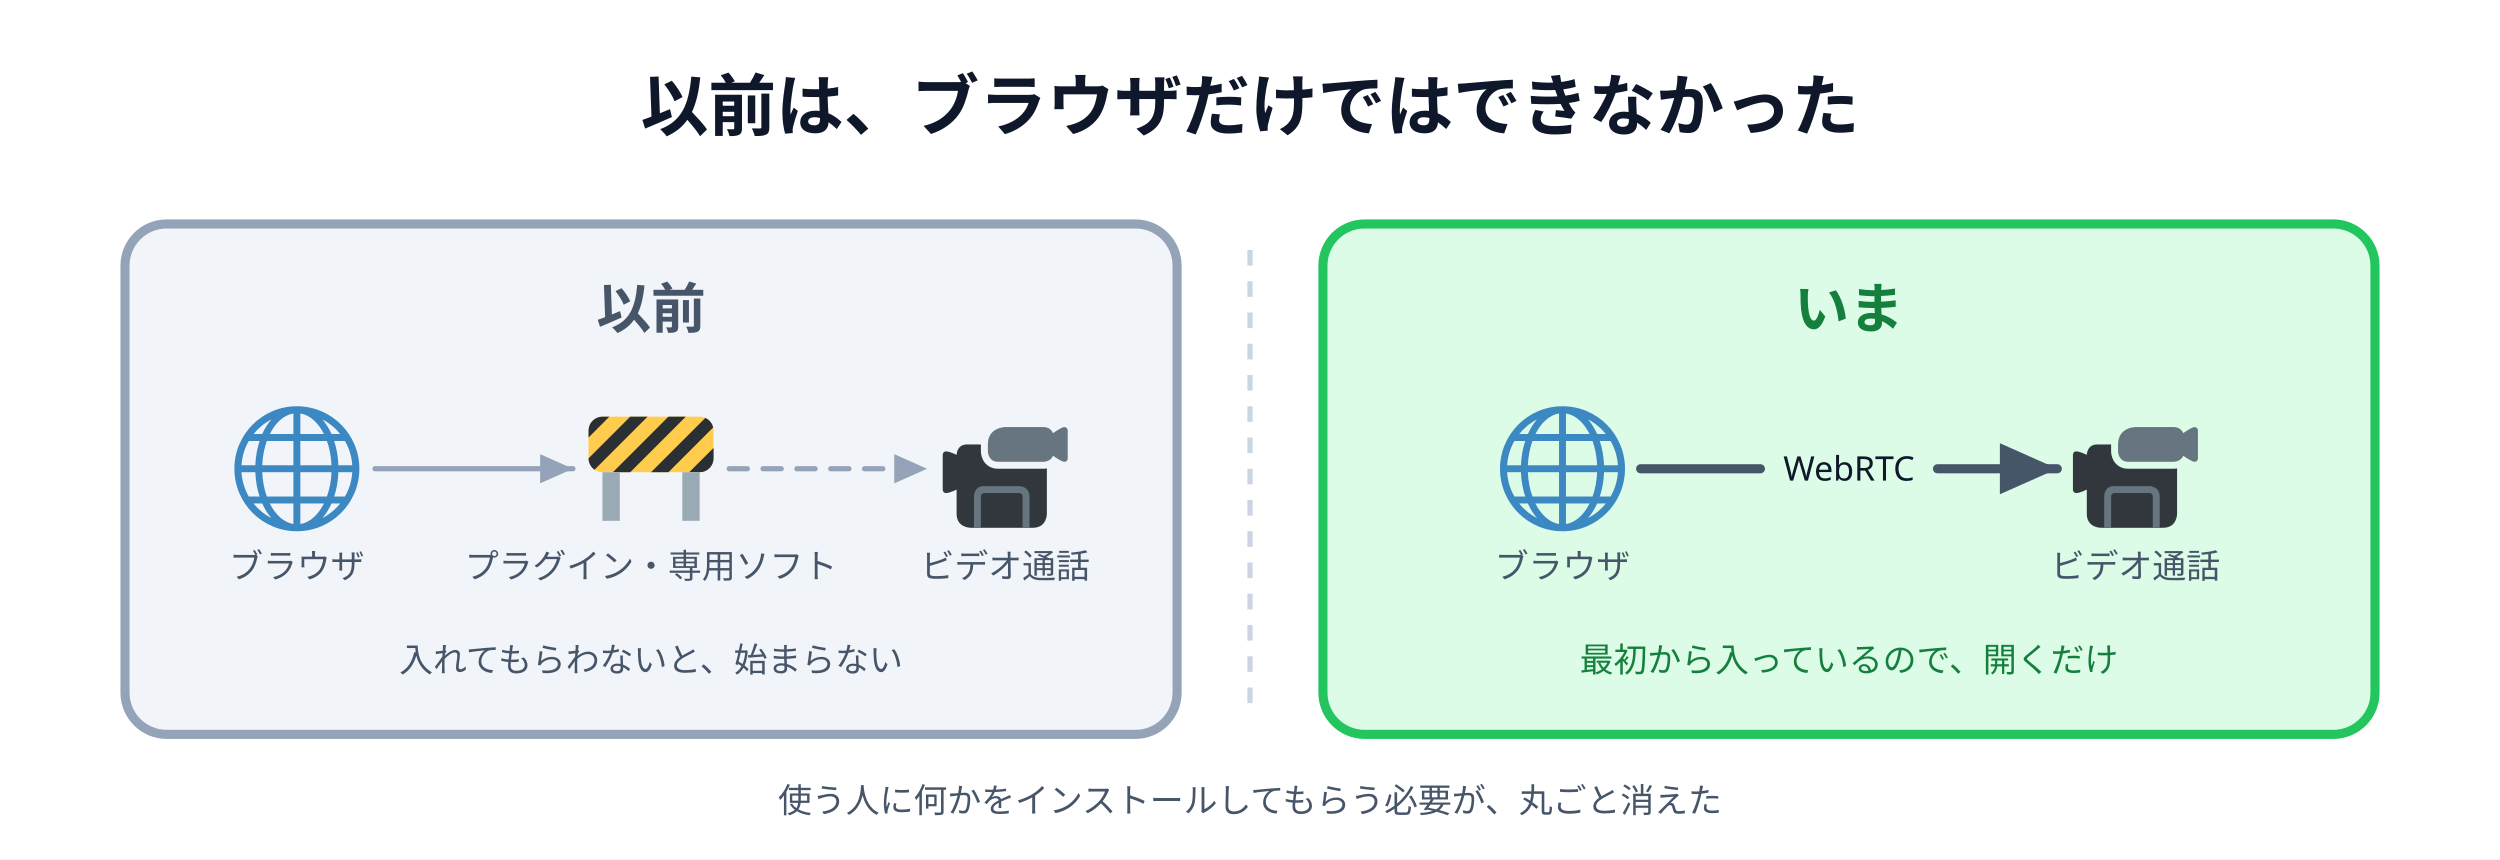
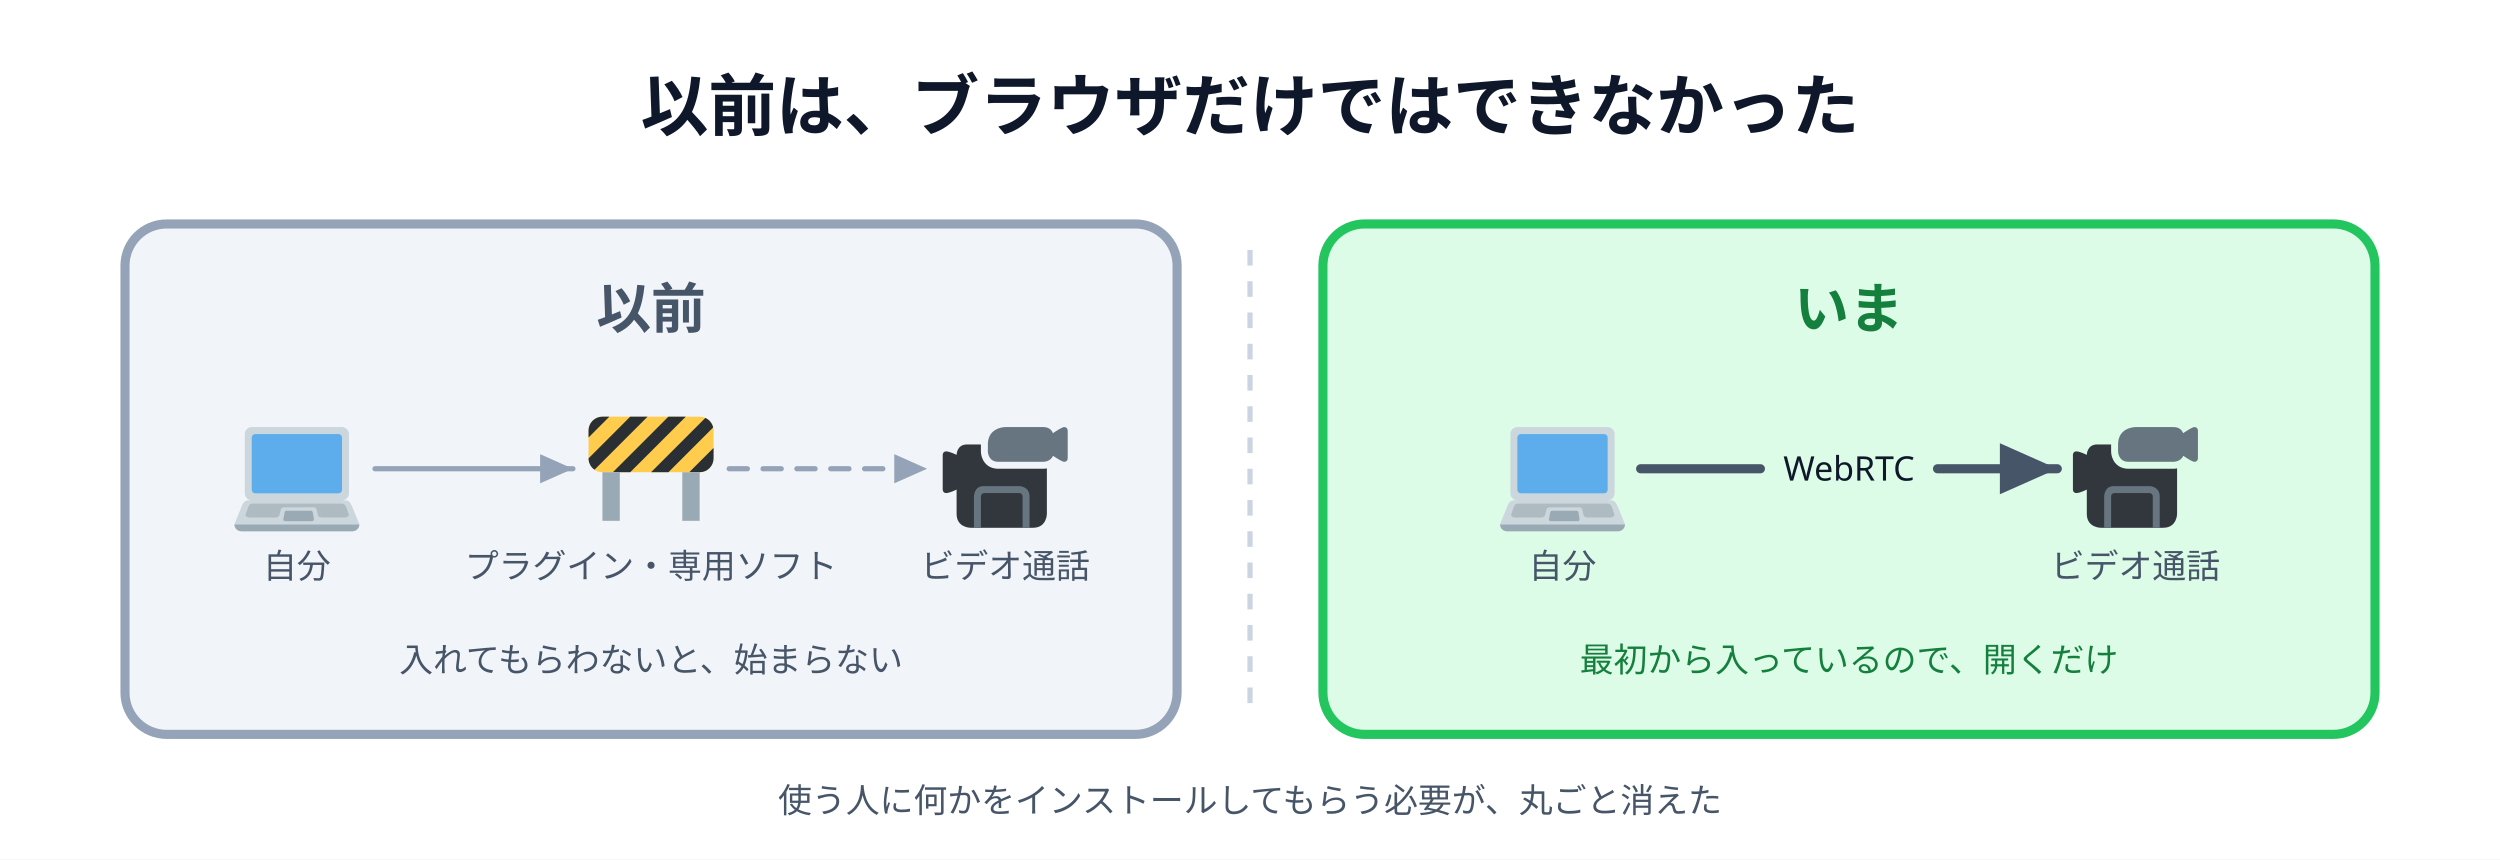
<svg xmlns="http://www.w3.org/2000/svg" width="960" height="330" viewBox="0 0 960 330" font-family="'Hiragino Sans','Noto Sans JP','Yu Gothic','Segoe UI',sans-serif">
  <defs>
    <marker id="aR" viewBox="0 0 10 10" refX="9" refY="5" markerWidth="7" markerHeight="7" orient="auto-start-reverse">
      <path d="M0 1 L9 5 L0 9 z" fill="#475569" />
    </marker>
    <marker id="aRsub" viewBox="0 0 10 10" refX="9" refY="5" markerWidth="7" markerHeight="7" orient="auto-start-reverse">
      <path d="M0 1 L9 5 L0 9 z" fill="#94a3b8" />
    </marker>
  </defs>
  <rect x="0" y="0" width="960" height="330" fill="#ffffff" />
  <text x="480" y="50" text-anchor="middle" font-size="26" fill="#0f172a" font-weight="700">以前は、ブラウザだけではできなかった</text>
  <rect x="48" y="86" width="404" height="196" rx="16" fill="#f1f5f9" stroke="#94a3b8" stroke-width="3.5" />
  <text x="250" y="126" text-anchor="middle" font-size="21" fill="#475569" font-weight="700">以前</text>
  <svg x="90.0" y="156.0" width="48.0" height="48.0" viewBox="0 0 36 36">
-     <path fill="#3B88C3" d="M18 0C8.059 0 0 8.059 0 18s8.059 18 18 18 18-8.059 18-18S27.941 0 18 0zM2.05 19h3.983c.092 2.506.522 4.871 1.229 7H4.158c-1.207-2.083-1.95-4.459-2.108-7zM19 8V2.081c2.747.436 5.162 2.655 6.799 5.919H19zm7.651 2c.754 2.083 1.219 4.46 1.317 7H19v-7h7.651zM17 2.081V8h-6.799C11.837 4.736 14.253 2.517 17 2.081zM17 10v7H8.032c.098-2.54.563-4.917 1.317-7H17zM6.034 17H2.05c.158-2.54.901-4.917 2.107-7h3.104c-.705 2.129-1.135 4.495-1.227 7zm1.998 2H17v7H9.349c-.754-2.083-1.219-4.459-1.317-7zM17 28v5.919c-2.747-.437-5.163-2.655-6.799-5.919H17zm2 5.919V28h6.8c-1.637 3.264-4.053 5.482-6.8 5.919zM19 26v-7h8.969c-.099 2.541-.563 4.917-1.317 7H19zm10.967-7h3.982c-.157 2.541-.9 4.917-2.107 7h-3.104c.706-2.129 1.136-4.494 1.229-7zm0-2c-.093-2.505-.523-4.871-1.229-7h3.104c1.207 2.083 1.95 4.46 2.107 7h-3.982zm.512-9h-2.503c-.717-1.604-1.606-3.015-2.619-4.199C27.346 4.833 29.089 6.267 30.479 8zM10.643 3.801C9.629 4.985 8.74 6.396 8.023 8H5.521c1.39-1.733 3.133-3.166 5.122-4.199zM5.521 28h2.503c.716 1.604 1.605 3.015 2.619 4.198C8.654 31.166 6.911 29.733 5.521 28zm19.836 4.198c1.014-1.184 1.902-2.594 2.619-4.198h2.503c-1.39 1.733-3.133 3.166-5.122 4.198z" />
+     <path fill="#CCD6DD" d="M34 29.096c-.417-.963-.896-2.008-2-2.008h-1c1.104 0 2-.899 2-2.008V8.008C33 6.899 32.104 6 31 6H5c-1.104 0-2 .899-2 2.008V25.08c0 1.109.896 2.008 2 2.008H4c-1.104 0-1.667 1.004-2 2.008l-2 4.895C0 35.101.896 36 2 36h32c1.104 0 2-.899 2-2.008l-2-4.896z" />
+     <path fill="#9AAAB4" d="M.008 34.075l.006.057.17.692C.5 35.516 1.192 36 2 36h32c1.076 0 1.947-.855 1.992-1.925H.008z" />
+     <path fill="#5DADEC" d="M31 24.075c0 .555-.447 1.004-1 1.004H6c-.552 0-1-.449-1-1.004V9.013c0-.555.448-1.004 1-1.004h24c.553 0 1 .45 1 1.004v15.062z" />
+     <path fill="#AEBBC1" d="M32.906 31.042l-.76-2.175c-.239-.46-.635-.837-1.188-.837H5.11c-.552 0-.906.408-1.156 1.036l-.688 1.977c-.219.596.448 1.004 1 1.004h7.578s.937-.047 1.103-.608c.192-.648.415-1.624.463-1.796.074-.264.388-.531.856-.531h8.578c.5 0 .746.253.811.566.042.204.312 1.141.438 1.782.111.571 1.221.586 1.221.586h6.594c.551 0 1.217-.471.998-1.004z" />
+     <path fill="#9AAAB4" d="M22.375 33.113h-7.781c-.375 0-.538-.343-.484-.675.054-.331.359-1.793.383-1.963.023-.171.274-.375.524-.375h7.015c.297 0 .49.163.55.489.059.327.302 1.641.321 1.941.019.301-.169.583-.528.583z" />
  </svg>
-   <text x="114" y="222" text-anchor="middle" font-size="13" fill="#475569" font-weight="400">ブラウザ</text>
+   <text x="114" y="222" text-anchor="middle" font-size="13" fill="#475569" font-weight="400">自分</text>
  <svg x="226.0" y="156.0" width="48.0" height="48.0" viewBox="0 0 36 36">
    <path fill="#FFCC4D" d="M36 15c0 2.209-1.791 4-4 4H4c-2.209 0-4-1.791-4-4V7c0-2.209 1.791-4 4-4h28c2.209 0 4 1.791 4 4v8z" />
    <path d="M6 3H4C1.791 3 0 4.791 0 7v2l6-6zm6 0L0 15c0 1.36.682 2.558 1.72 3.28L17 3h-5zM7 19h5L28 3h-5zm16 0L35.892 6.108c-.281-1.23-1.126-2.24-2.252-2.748L18 19h5zm13-4v-3l-7 7h3c2.209 0 4-1.791 4-4z" fill="#292F33" />
    <path fill="#99AAB5" d="M4 19h5v14H4zm23 0h5v14h-5z" />
  </svg>
  <text x="250" y="222" text-anchor="middle" font-size="13" fill="#475569" font-weight="400">プラグイン・専用ソフト</text>
  <svg x="362.0" y="156.0" width="48.0" height="48.0" viewBox="0 0 36 36">
    <path fill="#31373D" d="M29 18H16c-3.668 0-5-2.99-5-5v-2H7c-3 0-3 3-3 3s-2-1-3-1-1 1-1 1v10s0 1 1 1 3-1 3-1v7c0 4 4 4 4 4h18c4 0 4-4 4-4V17.894c-.347.069-.685.106-1 .106z" />
    <path fill="#66757F" d="M35 6c-.559 0-2.05.934-3.26 1.76C31.413 6.934 30.674 6 29 6H18s-5 0-5 5v2s0 3 3 3h13s2.075-.006 2.771-1.739C32.976 15.082 34.446 16 35 16c1 0 1-1 1-1V7s0-1-1-1zM9 35v-9s0-3 2.75-3H22s3 0 3 3v9h-2v-9s0-1-1-1H12s-1 0-1 1v9H9z" />
  </svg>
  <text x="386" y="222" text-anchor="middle" font-size="13" fill="#475569" font-weight="400">ビデオ通話</text>
  <path d="M144.00 180.00 L220.00 180.00" fill="none" stroke="#94a3b8" stroke-width="2.0" stroke-linecap="round" stroke-linejoin="round" marker-end="url(#aRsub)" />
  <path d="M280.00 180.00 L356.00 180.00" fill="none" stroke="#94a3b8" stroke-width="2.0" stroke-linecap="round" stroke-linejoin="round" stroke-dasharray="7 6" marker-end="url(#aRsub)" />
  <text x="250" y="258" text-anchor="middle" font-size="13" fill="#475569" font-weight="400">入れてもらわないと、始まらない</text>
  <line x1="480" y1="96" x2="480" y2="272" stroke="#cbd5e1" stroke-width="2" stroke-dasharray="6 6" />
  <rect x="508" y="86" width="404" height="196" rx="16" fill="#dcfce7" stroke="#22c55e" stroke-width="3.5" />
  <text x="710" y="126" text-anchor="middle" font-size="21" fill="#15803d" font-weight="700">いま</text>
  <svg x="576.0" y="156.0" width="48.0" height="48.0" viewBox="0 0 36 36">
-     <path fill="#3B88C3" d="M18 0C8.059 0 0 8.059 0 18s8.059 18 18 18 18-8.059 18-18S27.941 0 18 0zM2.05 19h3.983c.092 2.506.522 4.871 1.229 7H4.158c-1.207-2.083-1.95-4.459-2.108-7zM19 8V2.081c2.747.436 5.162 2.655 6.799 5.919H19zm7.651 2c.754 2.083 1.219 4.46 1.317 7H19v-7h7.651zM17 2.081V8h-6.799C11.837 4.736 14.253 2.517 17 2.081zM17 10v7H8.032c.098-2.54.563-4.917 1.317-7H17zM6.034 17H2.05c.158-2.54.901-4.917 2.107-7h3.104c-.705 2.129-1.135 4.495-1.227 7zm1.998 2H17v7H9.349c-.754-2.083-1.219-4.459-1.317-7zM17 28v5.919c-2.747-.437-5.163-2.655-6.799-5.919H17zm2 5.919V28h6.8c-1.637 3.264-4.053 5.482-6.8 5.919zM19 26v-7h8.969c-.099 2.541-.563 4.917-1.317 7H19zm10.967-7h3.982c-.157 2.541-.9 4.917-2.107 7h-3.104c.706-2.129 1.136-4.494 1.229-7zm0-2c-.093-2.505-.523-4.871-1.229-7h3.104c1.207 2.083 1.95 4.46 2.107 7h-3.982zm.512-9h-2.503c-.717-1.604-1.606-3.015-2.619-4.199C27.346 4.833 29.089 6.267 30.479 8zM10.643 3.801C9.629 4.985 8.74 6.396 8.023 8H5.521c1.39-1.733 3.133-3.166 5.122-4.199zM5.521 28h2.503c.716 1.604 1.605 3.015 2.619 4.198C8.654 31.166 6.911 29.733 5.521 28zm19.836 4.198c1.014-1.184 1.902-2.594 2.619-4.198h2.503c-1.39 1.733-3.133 3.166-5.122 4.198z" />
+     <path fill="#CCD6DD" d="M34 29.096c-.417-.963-.896-2.008-2-2.008h-1c1.104 0 2-.899 2-2.008V8.008C33 6.899 32.104 6 31 6H5c-1.104 0-2 .899-2 2.008V25.08c0 1.109.896 2.008 2 2.008H4c-1.104 0-1.667 1.004-2 2.008l-2 4.895C0 35.101.896 36 2 36h32c1.104 0 2-.899 2-2.008l-2-4.896z" />
+     <path fill="#9AAAB4" d="M.008 34.075l.006.057.17.692C.5 35.516 1.192 36 2 36h32c1.076 0 1.947-.855 1.992-1.925H.008z" />
+     <path fill="#5DADEC" d="M31 24.075c0 .555-.447 1.004-1 1.004H6c-.552 0-1-.449-1-1.004V9.013c0-.555.448-1.004 1-1.004h24c.553 0 1 .45 1 1.004v15.062z" />
+     <path fill="#AEBBC1" d="M32.906 31.042l-.76-2.175c-.239-.46-.635-.837-1.188-.837H5.11c-.552 0-.906.408-1.156 1.036l-.688 1.977c-.219.596.448 1.004 1 1.004h7.578s.937-.047 1.103-.608c.192-.648.415-1.624.463-1.796.074-.264.388-.531.856-.531h8.578c.5 0 .746.253.811.566.042.204.312 1.141.438 1.782.111.571 1.221.586 1.221.586h6.594c.551 0 1.217-.471.998-1.004z" />
+     <path fill="#9AAAB4" d="M22.375 33.113h-7.781c-.375 0-.538-.343-.484-.675.054-.331.359-1.793.383-1.963.023-.171.274-.375.524-.375h7.015c.297 0 .49.163.55.489.059.327.302 1.641.321 1.941.019.301-.169.583-.528.583z" />
  </svg>
-   <text x="600" y="222" text-anchor="middle" font-size="13" fill="#475569" font-weight="400">ブラウザ</text>
+   <text x="600" y="222" text-anchor="middle" font-size="13" fill="#475569" font-weight="400">自分</text>
  <svg x="796.0" y="156.0" width="48.0" height="48.0" viewBox="0 0 36 36">
    <path fill="#31373D" d="M29 18H16c-3.668 0-5-2.99-5-5v-2H7c-3 0-3 3-3 3s-2-1-3-1-1 1-1 1v10s0 1 1 1 3-1 3-1v7c0 4 4 4 4 4h18c4 0 4-4 4-4V17.894c-.347.069-.685.106-1 .106z" />
    <path fill="#66757F" d="M35 6c-.559 0-2.05.934-3.26 1.76C31.413 6.934 30.674 6 29 6H18s-5 0-5 5v2s0 3 3 3h13s2.075-.006 2.771-1.739C32.976 15.082 34.446 16 35 16c1 0 1-1 1-1V7s0-1-1-1zM9 35v-9s0-3 2.75-3H22s3 0 3 3v9h-2v-9s0-1-1-1H12s-1 0-1 1v9H9z" />
  </svg>
  <text x="820" y="222" text-anchor="middle" font-size="13" fill="#475569" font-weight="400">ビデオ通話</text>
  <path d="M630.00 180.00 L676.00 180.00" fill="none" stroke="#475569" stroke-width="3.5" stroke-linecap="round" stroke-linejoin="round" />
  <path d="M744.00 180.00 L790.00 180.00" fill="none" stroke="#475569" stroke-width="3.5" stroke-linecap="round" stroke-linejoin="round" marker-end="url(#aR)" />
  <text x="710" y="184.55" text-anchor="middle" font-size="13" fill="#0f172a" font-weight="400">WebRTC</text>
  <text x="710" y="258" text-anchor="middle" font-size="13" fill="#15803d" font-weight="400">最初から入っているので、開くだけ</text>
  <text x="480" y="312" text-anchor="middle" font-size="13" fill="#475569" font-weight="400">使う人に何かをインストールしてもらう必要が、丸ごと消えた</text>
</svg>
